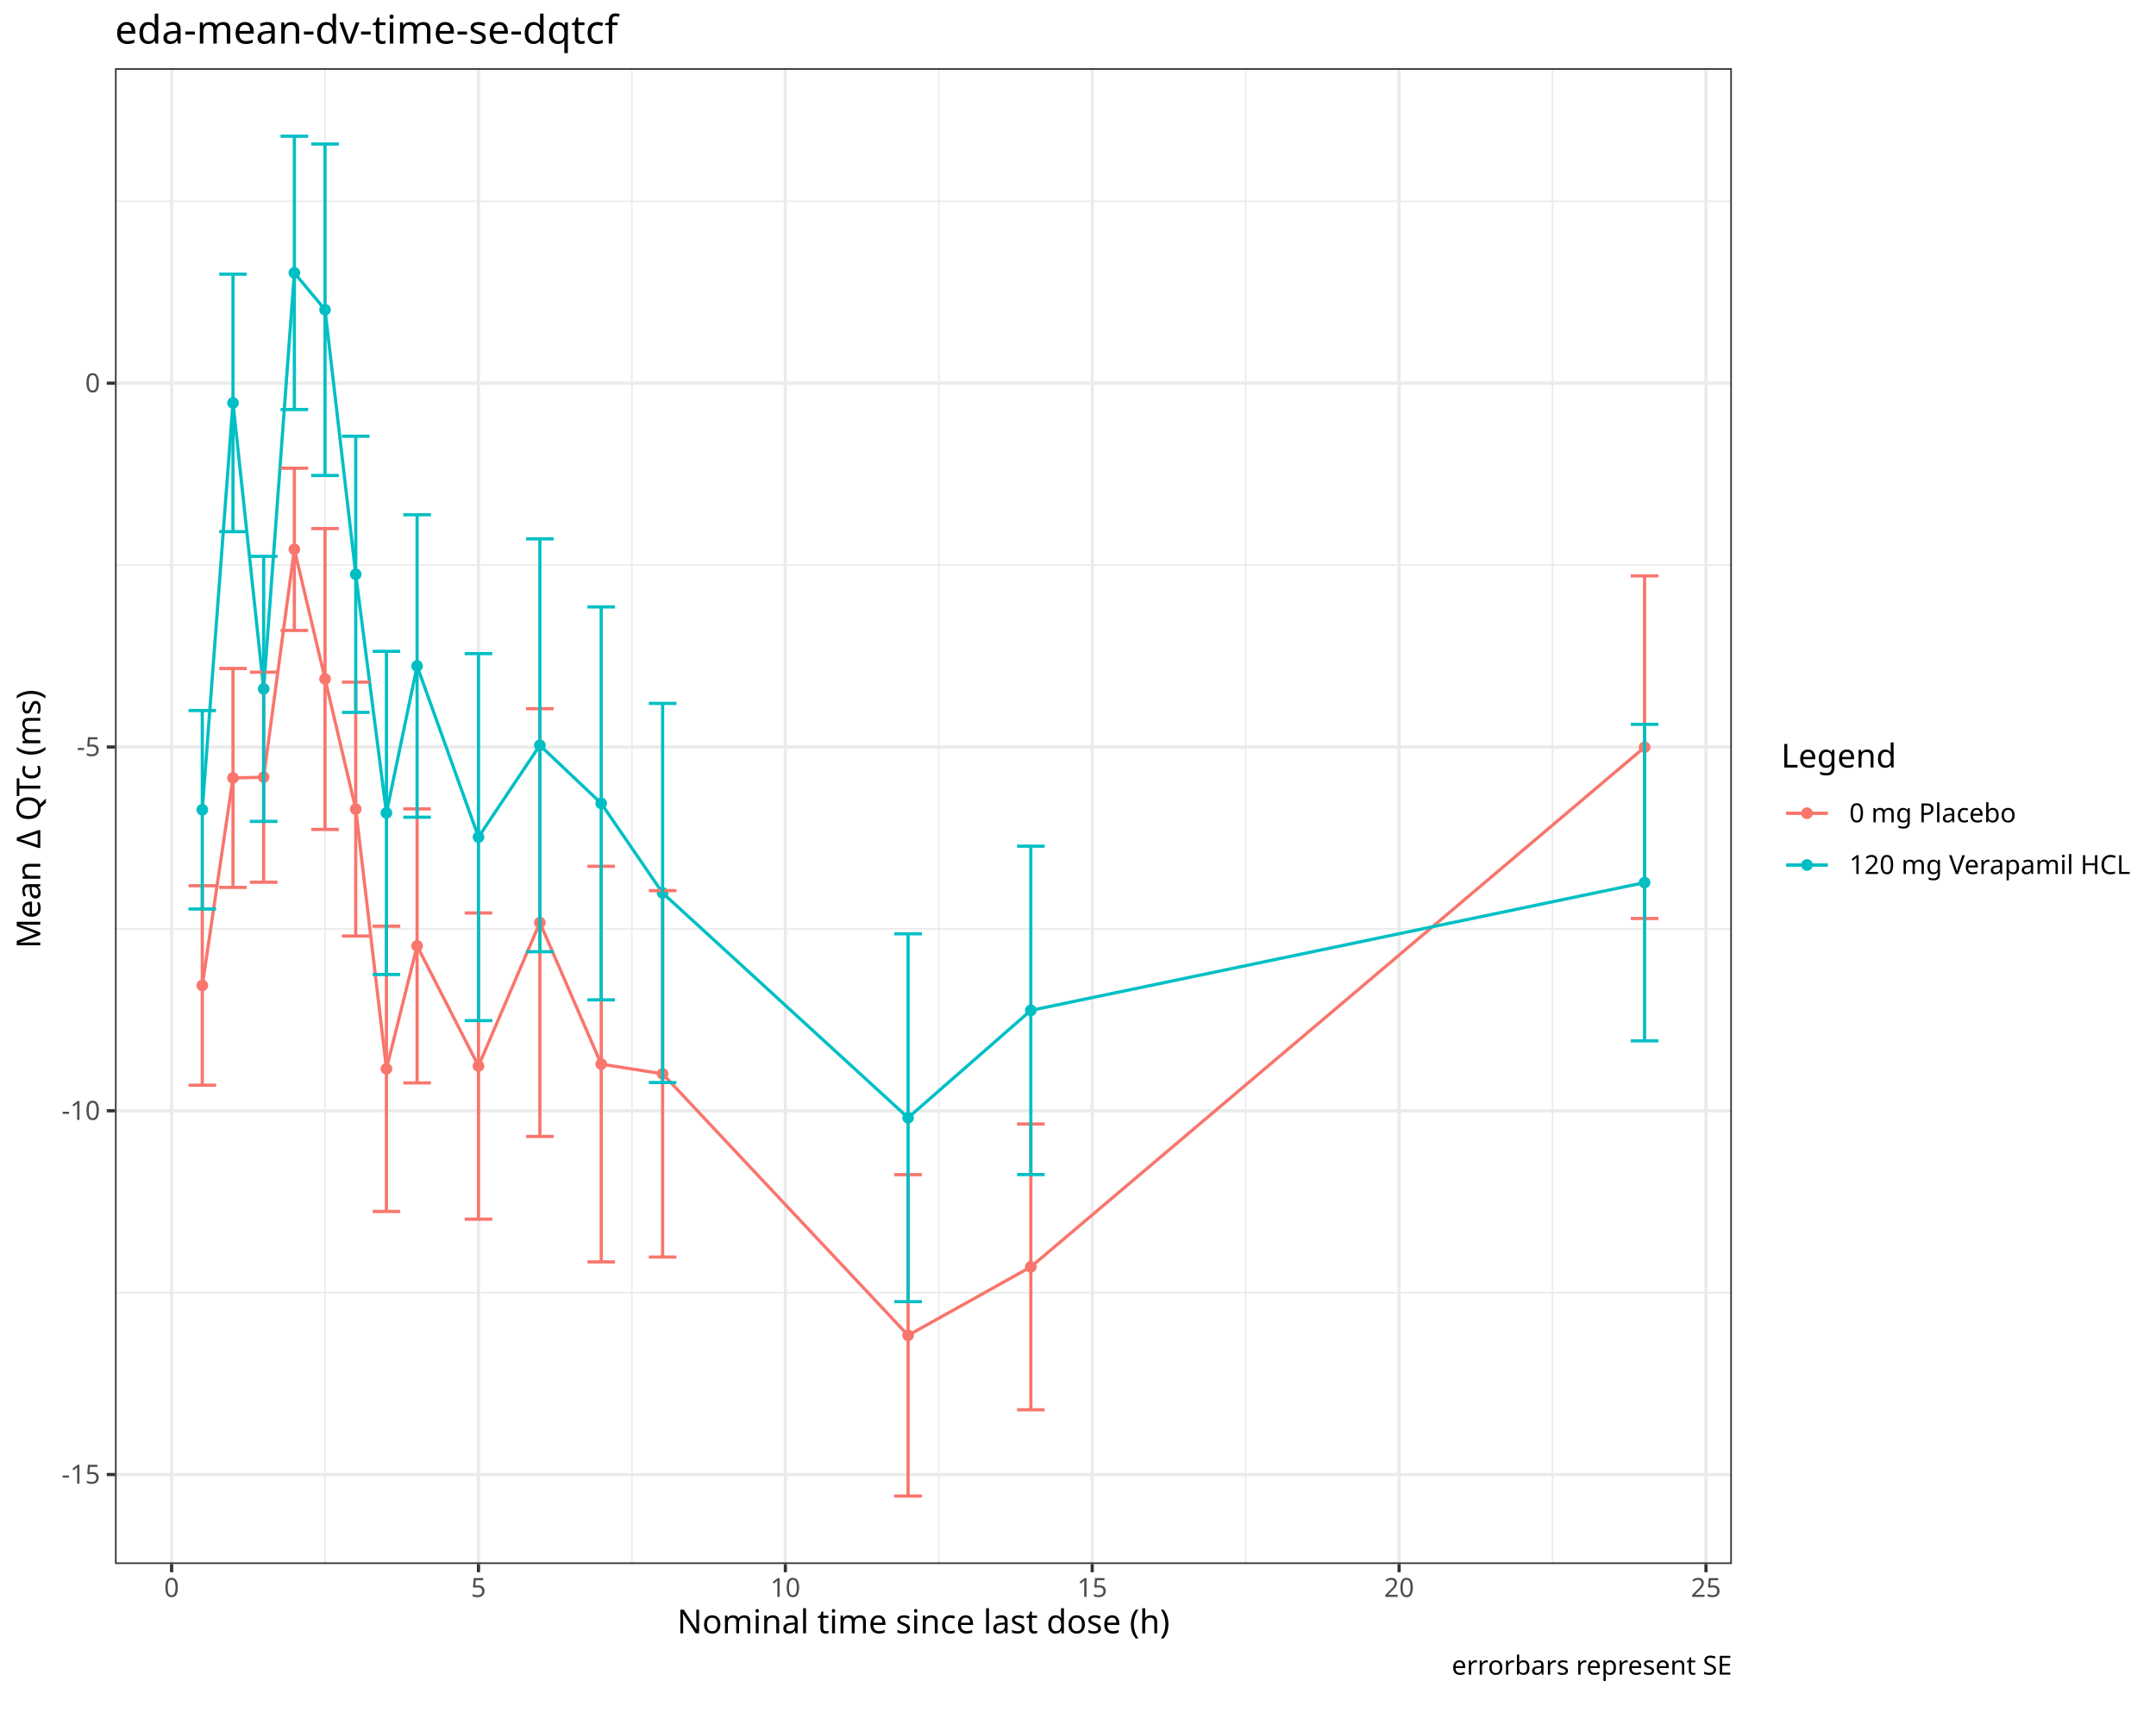
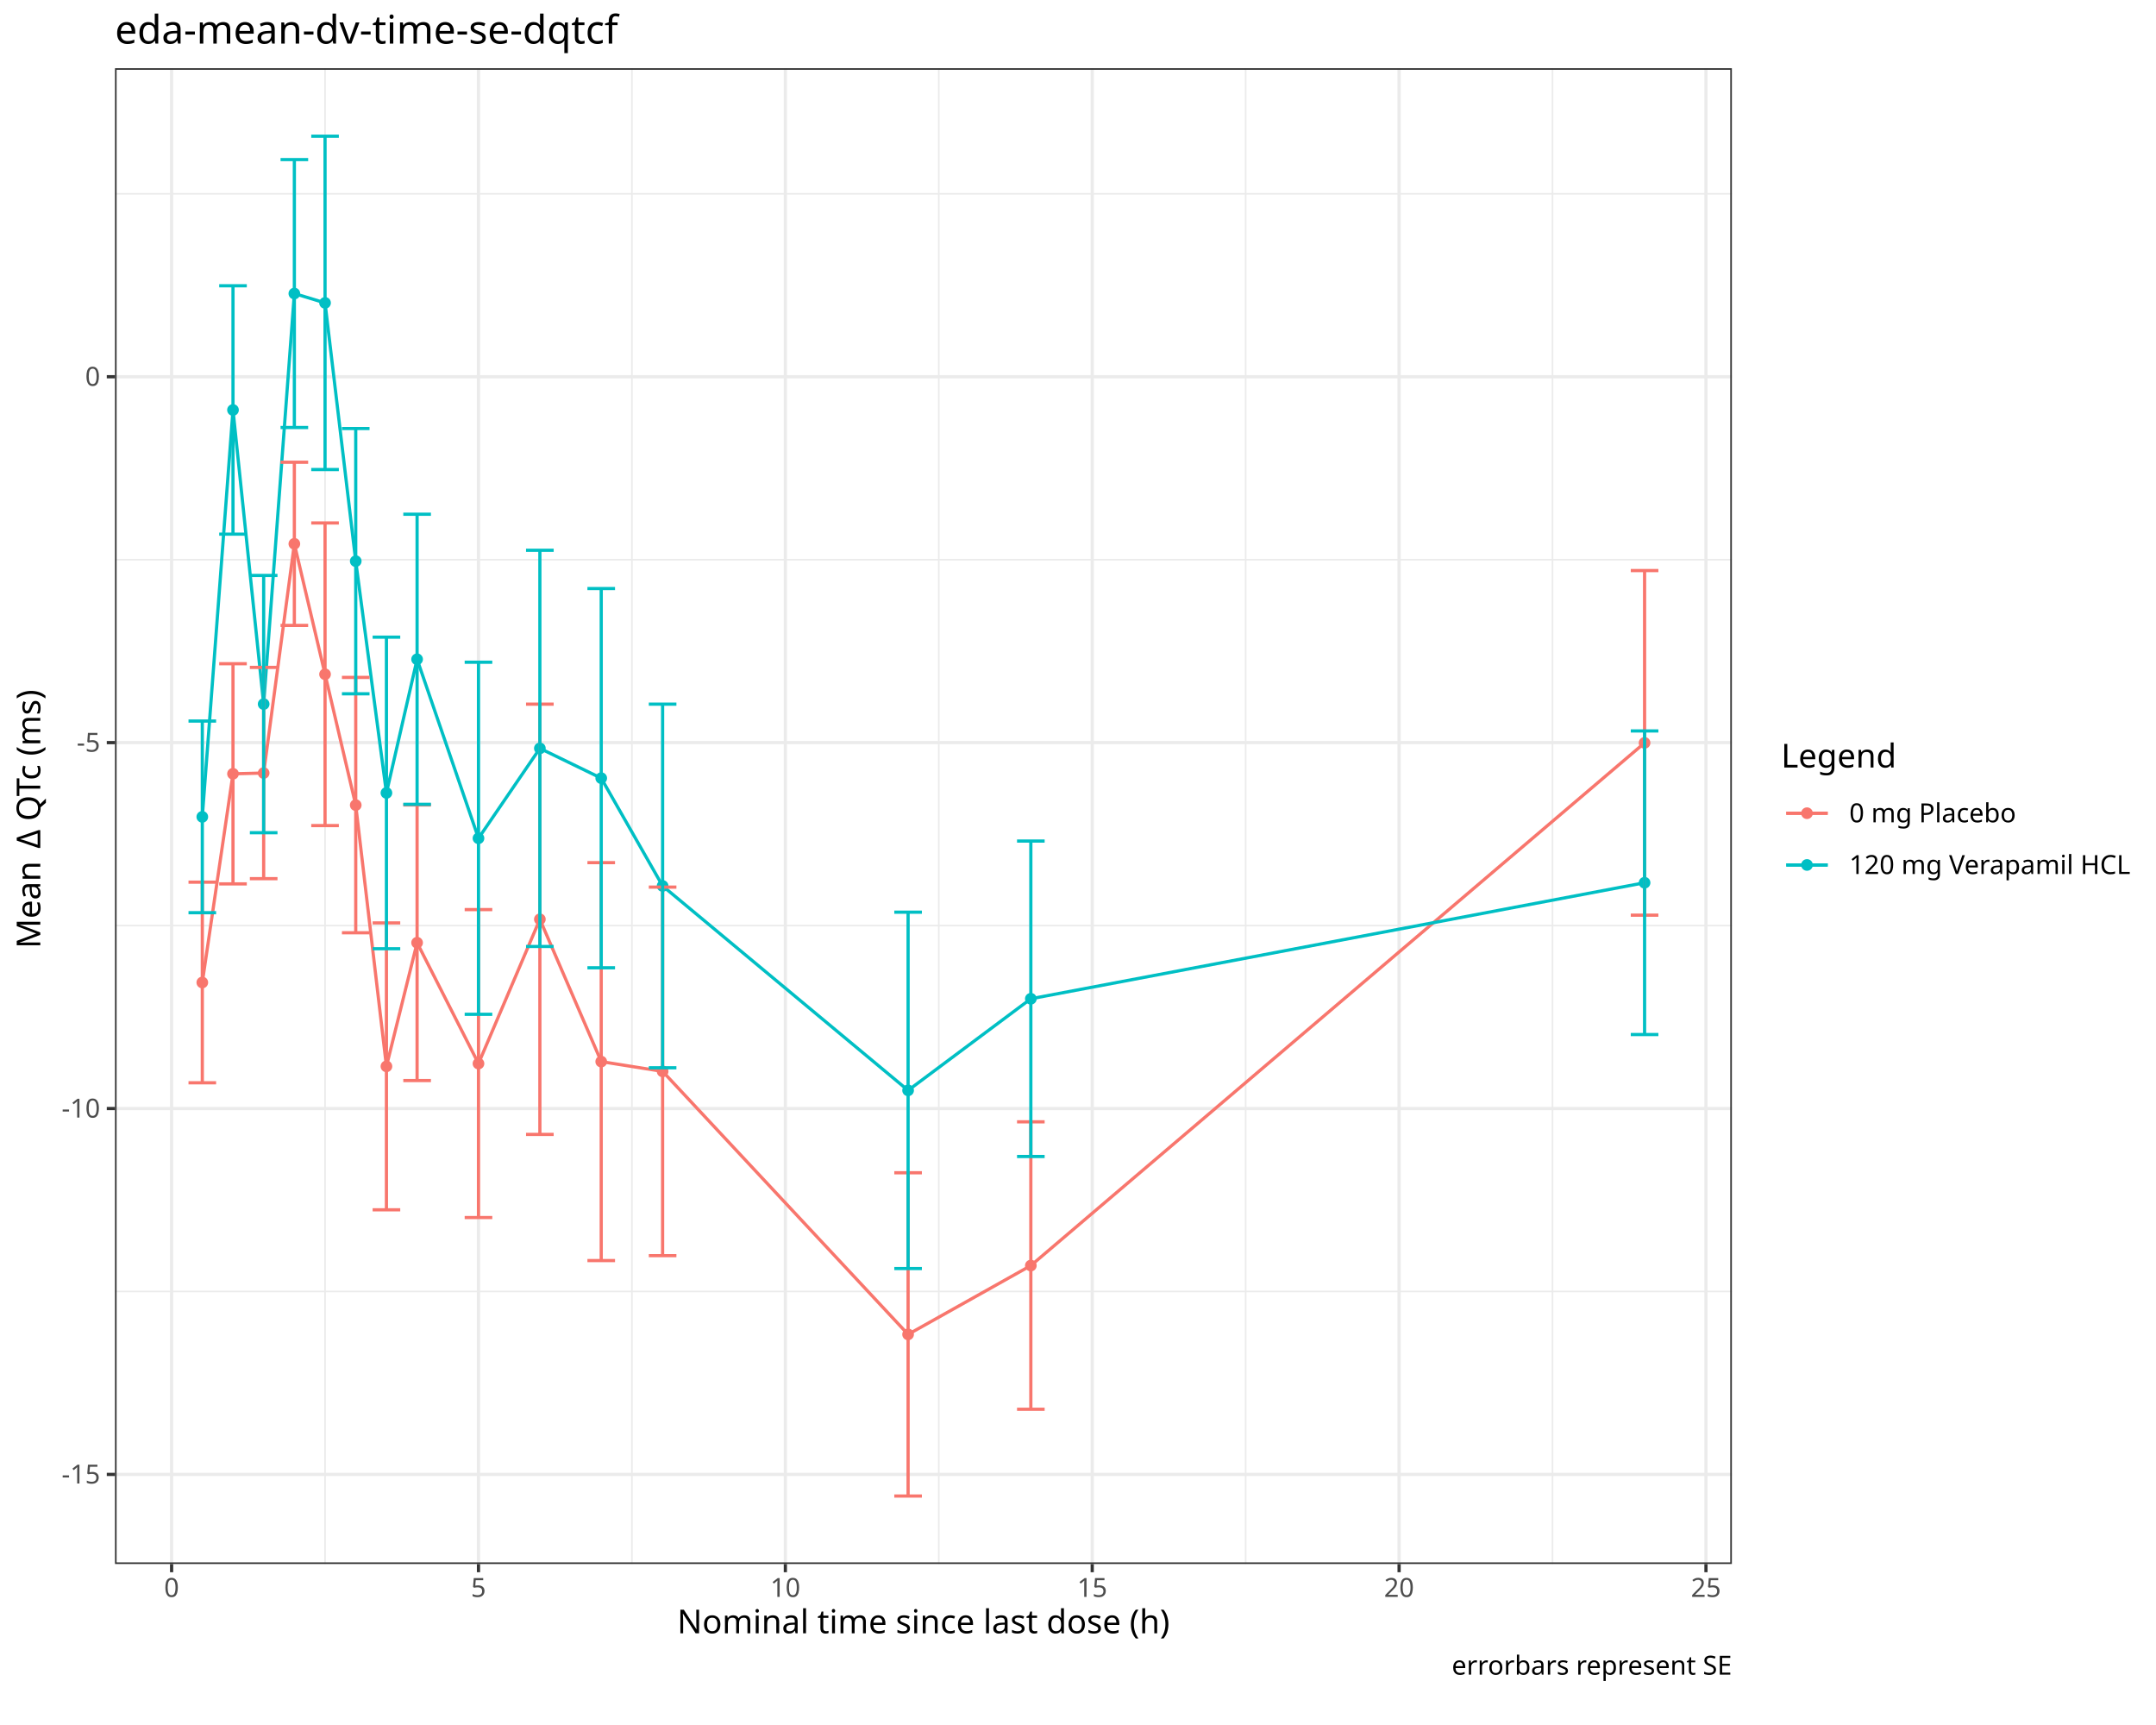
<svg xmlns="http://www.w3.org/2000/svg" class="svglite" data-engine-version="2.0" width="720.00pt" height="576.00pt" viewBox="0 0 720.00 576.00">
  <defs>
    <style type="text/css">
    .svglite line, .svglite polyline, .svglite polygon, .svglite path, .svglite rect, .svglite circle {
      fill: none;
      stroke: #000000;
      stroke-linecap: round;
      stroke-linejoin: round;
      stroke-miterlimit: 10.00;
    }
  </style>
  </defs>
  <rect width="100%" height="100%" style="stroke: none; fill: #FFFFFF;" />
  <defs>
    <clipPath id="cpMC4wMHw3MjAuMDB8MC4wMHw1NzYuMDA=">
      <rect x="0.00" y="0.00" width="720.00" height="576.00" />
    </clipPath>
  </defs>
  <g clip-path="url(#cpMC4wMHw3MjAuMDB8MC4wMHw1NzYuMDA=)">
    <rect x="0.00" y="0.00" width="720.00" height="576.00" style="stroke-width: 1.07; stroke: #FFFFFF; fill: #FFFFFF;" />
  </g>
  <defs>
    <clipPath id="cpMzguNDB8NTc4LjM3fDIyLjc4fDUyMi4yNQ==">
      <rect x="38.40" y="22.78" width="539.96" height="499.46" />
    </clipPath>
  </defs>
  <g clip-path="url(#cpMzguNDB8NTc4LjM3fDIyLjc4fDUyMi4yNQ==)">
    <rect x="38.40" y="22.78" width="539.96" height="499.46" style="stroke-width: 1.07; stroke: none; fill: #FFFFFF;" />
-     <polyline points="38.40,431.64 578.37,431.64 " style="stroke-width: 0.53; stroke: #EBEBEB; stroke-linecap: butt;" />
-     <polyline points="38.40,310.16 578.37,310.16 " style="stroke-width: 0.53; stroke: #EBEBEB; stroke-linecap: butt;" />
-     <polyline points="38.40,188.69 578.37,188.69 " style="stroke-width: 0.53; stroke: #EBEBEB; stroke-linecap: butt;" />
-     <polyline points="38.40,67.21 578.37,67.21 " style="stroke-width: 0.53; stroke: #EBEBEB; stroke-linecap: butt;" />
+     <polyline points="38.40,431.24 578.37,431.24 " style="stroke-width: 0.53; stroke: #EBEBEB; stroke-linecap: butt;" />
+     <polyline points="38.40,309.06 578.37,309.06 " style="stroke-width: 0.53; stroke: #EBEBEB; stroke-linecap: butt;" />
+     <polyline points="38.40,186.89 578.37,186.89 " style="stroke-width: 0.53; stroke: #EBEBEB; stroke-linecap: butt;" />
+     <polyline points="38.40,64.71 578.37,64.71 " style="stroke-width: 0.53; stroke: #EBEBEB; stroke-linecap: butt;" />
    <polyline points="108.55,522.25 108.55,22.78 " style="stroke-width: 0.53; stroke: #EBEBEB; stroke-linecap: butt;" />
    <polyline points="211.03,522.25 211.03,22.78 " style="stroke-width: 0.53; stroke: #EBEBEB; stroke-linecap: butt;" />
    <polyline points="313.51,522.25 313.51,22.78 " style="stroke-width: 0.53; stroke: #EBEBEB; stroke-linecap: butt;" />
    <polyline points="415.99,522.25 415.99,22.78 " style="stroke-width: 0.53; stroke: #EBEBEB; stroke-linecap: butt;" />
    <polyline points="518.47,522.25 518.47,22.78 " style="stroke-width: 0.53; stroke: #EBEBEB; stroke-linecap: butt;" />
-     <polyline points="38.40,492.37 578.37,492.37 " style="stroke-width: 1.07; stroke: #EBEBEB; stroke-linecap: butt;" />
-     <polyline points="38.40,370.90 578.37,370.90 " style="stroke-width: 1.07; stroke: #EBEBEB; stroke-linecap: butt;" />
-     <polyline points="38.40,249.42 578.37,249.42 " style="stroke-width: 1.07; stroke: #EBEBEB; stroke-linecap: butt;" />
-     <polyline points="38.40,127.95 578.37,127.95 " style="stroke-width: 1.07; stroke: #EBEBEB; stroke-linecap: butt;" />
+     <polyline points="38.40,492.33 578.37,492.33 " style="stroke-width: 1.07; stroke: #EBEBEB; stroke-linecap: butt;" />
+     <polyline points="38.40,370.15 578.37,370.15 " style="stroke-width: 1.07; stroke: #EBEBEB; stroke-linecap: butt;" />
+     <polyline points="38.40,247.97 578.37,247.97 " style="stroke-width: 1.07; stroke: #EBEBEB; stroke-linecap: butt;" />
+     <polyline points="38.40,125.80 578.37,125.80 " style="stroke-width: 1.07; stroke: #EBEBEB; stroke-linecap: butt;" />
    <polyline points="57.31,522.25 57.31,22.78 " style="stroke-width: 1.07; stroke: #EBEBEB; stroke-linecap: butt;" />
    <polyline points="159.79,522.25 159.79,22.78 " style="stroke-width: 1.07; stroke: #EBEBEB; stroke-linecap: butt;" />
    <polyline points="262.27,522.25 262.27,22.78 " style="stroke-width: 1.07; stroke: #EBEBEB; stroke-linecap: butt;" />
    <polyline points="364.75,522.25 364.75,22.78 " style="stroke-width: 1.07; stroke: #EBEBEB; stroke-linecap: butt;" />
    <polyline points="467.23,522.25 467.23,22.78 " style="stroke-width: 1.07; stroke: #EBEBEB; stroke-linecap: butt;" />
    <polyline points="569.71,522.25 569.71,22.78 " style="stroke-width: 1.07; stroke: #EBEBEB; stroke-linecap: butt;" />
-     <circle cx="67.56" cy="329.06" r="1.95" style="stroke-width: 0.71; stroke: none; fill: #F8766D;" />
-     <circle cx="67.56" cy="270.39" r="1.95" style="stroke-width: 0.71; stroke: none; fill: #00BFC4;" />
-     <circle cx="77.81" cy="259.77" r="1.95" style="stroke-width: 0.71; stroke: none; fill: #F8766D;" />
-     <circle cx="77.81" cy="134.54" r="1.95" style="stroke-width: 0.71; stroke: none; fill: #00BFC4;" />
-     <circle cx="88.05" cy="259.52" r="1.95" style="stroke-width: 0.71; stroke: none; fill: #F8766D;" />
-     <circle cx="88.05" cy="230.02" r="1.95" style="stroke-width: 0.71; stroke: none; fill: #00BFC4;" />
-     <circle cx="98.30" cy="183.43" r="1.95" style="stroke-width: 0.71; stroke: none; fill: #F8766D;" />
-     <circle cx="98.30" cy="91.11" r="1.95" style="stroke-width: 0.71; stroke: none; fill: #00BFC4;" />
-     <circle cx="108.55" cy="226.73" r="1.95" style="stroke-width: 0.71; stroke: none; fill: #F8766D;" />
-     <circle cx="108.55" cy="103.43" r="1.95" style="stroke-width: 0.71; stroke: none; fill: #00BFC4;" />
-     <circle cx="118.80" cy="270.17" r="1.95" style="stroke-width: 0.71; stroke: none; fill: #F8766D;" />
-     <circle cx="118.80" cy="191.77" r="1.95" style="stroke-width: 0.71; stroke: none; fill: #00BFC4;" />
-     <circle cx="129.05" cy="356.89" r="1.95" style="stroke-width: 0.71; stroke: none; fill: #F8766D;" />
-     <circle cx="129.05" cy="271.44" r="1.95" style="stroke-width: 0.71; stroke: none; fill: #00BFC4;" />
-     <circle cx="139.29" cy="315.86" r="1.95" style="stroke-width: 0.71; stroke: none; fill: #F8766D;" />
-     <circle cx="139.29" cy="222.39" r="1.95" style="stroke-width: 0.71; stroke: none; fill: #00BFC4;" />
-     <circle cx="159.79" cy="355.97" r="1.95" style="stroke-width: 0.71; stroke: none; fill: #F8766D;" />
-     <circle cx="159.79" cy="279.51" r="1.95" style="stroke-width: 0.71; stroke: none; fill: #00BFC4;" />
-     <circle cx="180.29" cy="308.07" r="1.95" style="stroke-width: 0.71; stroke: none; fill: #F8766D;" />
-     <circle cx="180.29" cy="248.86" r="1.95" style="stroke-width: 0.71; stroke: none; fill: #00BFC4;" />
-     <circle cx="200.78" cy="355.32" r="1.95" style="stroke-width: 0.71; stroke: none; fill: #F8766D;" />
-     <circle cx="200.78" cy="268.26" r="1.95" style="stroke-width: 0.71; stroke: none; fill: #00BFC4;" />
-     <circle cx="221.28" cy="358.56" r="1.95" style="stroke-width: 0.71; stroke: none; fill: #F8766D;" />
-     <circle cx="221.28" cy="298.17" r="1.95" style="stroke-width: 0.71; stroke: none; fill: #00BFC4;" />
-     <circle cx="303.26" cy="445.89" r="1.95" style="stroke-width: 0.71; stroke: none; fill: #F8766D;" />
-     <circle cx="303.26" cy="373.23" r="1.95" style="stroke-width: 0.71; stroke: none; fill: #00BFC4;" />
-     <circle cx="344.25" cy="423.03" r="1.95" style="stroke-width: 0.71; stroke: none; fill: #F8766D;" />
-     <circle cx="344.25" cy="337.38" r="1.95" style="stroke-width: 0.71; stroke: none; fill: #00BFC4;" />
-     <circle cx="549.21" cy="249.50" r="1.95" style="stroke-width: 0.71; stroke: none; fill: #F8766D;" />
-     <circle cx="549.21" cy="294.71" r="1.95" style="stroke-width: 0.71; stroke: none; fill: #00BFC4;" />
-     <polyline points="67.56,329.06 77.81,259.77 88.05,259.52 98.30,183.43 108.55,226.73 118.80,270.17 129.05,356.89 139.29,315.86 159.79,355.97 180.29,308.07 200.78,355.32 221.28,358.56 303.26,445.89 344.25,423.03 549.21,249.50 " style="stroke-width: 1.07; stroke: #F8766D; stroke-linecap: butt;" />
-     <polyline points="67.56,270.39 77.81,134.54 88.05,230.02 98.30,91.11 108.55,103.43 118.80,191.77 129.05,271.44 139.29,222.39 159.79,279.51 180.29,248.86 200.78,268.26 221.28,298.17 303.26,373.23 344.25,337.38 549.21,294.71 " style="stroke-width: 1.07; stroke: #00BFC4; stroke-linecap: butt;" />
-     <polyline points="62.95,295.76 72.17,295.76 " style="stroke-width: 1.07; stroke: #F8766D; stroke-linecap: butt;" />
-     <polyline points="67.56,295.76 67.56,362.36 " style="stroke-width: 1.07; stroke: #F8766D; stroke-linecap: butt;" />
-     <polyline points="62.95,362.36 72.17,362.36 " style="stroke-width: 1.07; stroke: #F8766D; stroke-linecap: butt;" />
-     <polyline points="62.95,237.25 72.17,237.25 " style="stroke-width: 1.07; stroke: #00BFC4; stroke-linecap: butt;" />
-     <polyline points="67.56,237.25 67.56,303.54 " style="stroke-width: 1.07; stroke: #00BFC4; stroke-linecap: butt;" />
-     <polyline points="62.95,303.54 72.17,303.54 " style="stroke-width: 1.07; stroke: #00BFC4; stroke-linecap: butt;" />
-     <polyline points="73.20,223.22 82.42,223.22 " style="stroke-width: 1.07; stroke: #F8766D; stroke-linecap: butt;" />
-     <polyline points="77.81,223.22 77.81,296.32 " style="stroke-width: 1.07; stroke: #F8766D; stroke-linecap: butt;" />
-     <polyline points="73.20,296.32 82.42,296.32 " style="stroke-width: 1.07; stroke: #F8766D; stroke-linecap: butt;" />
-     <polyline points="73.20,91.55 82.42,91.55 " style="stroke-width: 1.07; stroke: #00BFC4; stroke-linecap: butt;" />
-     <polyline points="77.81,91.55 77.81,177.52 " style="stroke-width: 1.07; stroke: #00BFC4; stroke-linecap: butt;" />
-     <polyline points="73.20,177.52 82.42,177.52 " style="stroke-width: 1.07; stroke: #00BFC4; stroke-linecap: butt;" />
-     <polyline points="83.44,224.45 92.67,224.45 " style="stroke-width: 1.07; stroke: #F8766D; stroke-linecap: butt;" />
-     <polyline points="88.05,224.45 88.05,294.59 " style="stroke-width: 1.07; stroke: #F8766D; stroke-linecap: butt;" />
-     <polyline points="83.44,294.59 92.67,294.59 " style="stroke-width: 1.07; stroke: #F8766D; stroke-linecap: butt;" />
-     <polyline points="83.44,185.77 92.67,185.77 " style="stroke-width: 1.07; stroke: #00BFC4; stroke-linecap: butt;" />
-     <polyline points="88.05,185.77 88.05,274.27 " style="stroke-width: 1.07; stroke: #00BFC4; stroke-linecap: butt;" />
-     <polyline points="83.44,274.27 92.67,274.27 " style="stroke-width: 1.07; stroke: #00BFC4; stroke-linecap: butt;" />
-     <polyline points="93.69,156.34 102.91,156.34 " style="stroke-width: 1.07; stroke: #F8766D; stroke-linecap: butt;" />
-     <polyline points="98.30,156.34 98.30,210.51 " style="stroke-width: 1.07; stroke: #F8766D; stroke-linecap: butt;" />
-     <polyline points="93.69,210.51 102.91,210.51 " style="stroke-width: 1.07; stroke: #F8766D; stroke-linecap: butt;" />
-     <polyline points="93.69,45.49 102.91,45.49 " style="stroke-width: 1.07; stroke: #00BFC4; stroke-linecap: butt;" />
-     <polyline points="98.30,45.49 98.30,136.74 " style="stroke-width: 1.07; stroke: #00BFC4; stroke-linecap: butt;" />
-     <polyline points="93.69,136.74 102.91,136.74 " style="stroke-width: 1.07; stroke: #00BFC4; stroke-linecap: butt;" />
-     <polyline points="103.94,176.50 113.16,176.50 " style="stroke-width: 1.07; stroke: #F8766D; stroke-linecap: butt;" />
-     <polyline points="108.55,176.50 108.55,276.96 " style="stroke-width: 1.07; stroke: #F8766D; stroke-linecap: butt;" />
-     <polyline points="103.94,276.96 113.16,276.96 " style="stroke-width: 1.07; stroke: #F8766D; stroke-linecap: butt;" />
-     <polyline points="103.94,48.10 113.16,48.10 " style="stroke-width: 1.07; stroke: #00BFC4; stroke-linecap: butt;" />
-     <polyline points="108.55,48.10 108.55,158.77 " style="stroke-width: 1.07; stroke: #00BFC4; stroke-linecap: butt;" />
-     <polyline points="103.94,158.77 113.16,158.77 " style="stroke-width: 1.07; stroke: #00BFC4; stroke-linecap: butt;" />
-     <polyline points="114.19,227.78 123.41,227.78 " style="stroke-width: 1.07; stroke: #F8766D; stroke-linecap: butt;" />
-     <polyline points="118.80,227.78 118.80,312.56 " style="stroke-width: 1.07; stroke: #F8766D; stroke-linecap: butt;" />
-     <polyline points="114.19,312.56 123.41,312.56 " style="stroke-width: 1.07; stroke: #F8766D; stroke-linecap: butt;" />
-     <polyline points="114.19,145.67 123.41,145.67 " style="stroke-width: 1.07; stroke: #00BFC4; stroke-linecap: butt;" />
-     <polyline points="118.80,145.67 118.80,237.88 " style="stroke-width: 1.07; stroke: #00BFC4; stroke-linecap: butt;" />
-     <polyline points="114.19,237.88 123.41,237.88 " style="stroke-width: 1.07; stroke: #00BFC4; stroke-linecap: butt;" />
-     <polyline points="124.44,309.27 133.66,309.27 " style="stroke-width: 1.07; stroke: #F8766D; stroke-linecap: butt;" />
-     <polyline points="129.05,309.27 129.05,404.52 " style="stroke-width: 1.07; stroke: #F8766D; stroke-linecap: butt;" />
-     <polyline points="124.44,404.52 133.66,404.52 " style="stroke-width: 1.07; stroke: #F8766D; stroke-linecap: butt;" />
-     <polyline points="124.44,217.49 133.66,217.49 " style="stroke-width: 1.07; stroke: #00BFC4; stroke-linecap: butt;" />
-     <polyline points="129.05,217.49 129.05,325.40 " style="stroke-width: 1.07; stroke: #00BFC4; stroke-linecap: butt;" />
-     <polyline points="124.44,325.40 133.66,325.40 " style="stroke-width: 1.07; stroke: #00BFC4; stroke-linecap: butt;" />
-     <polyline points="134.68,270.11 143.91,270.11 " style="stroke-width: 1.07; stroke: #F8766D; stroke-linecap: butt;" />
-     <polyline points="139.29,270.11 139.29,361.60 " style="stroke-width: 1.07; stroke: #F8766D; stroke-linecap: butt;" />
-     <polyline points="134.68,361.60 143.91,361.60 " style="stroke-width: 1.07; stroke: #F8766D; stroke-linecap: butt;" />
-     <polyline points="134.68,171.89 143.91,171.89 " style="stroke-width: 1.07; stroke: #00BFC4; stroke-linecap: butt;" />
-     <polyline points="139.29,171.89 139.29,272.88 " style="stroke-width: 1.07; stroke: #00BFC4; stroke-linecap: butt;" />
-     <polyline points="134.68,272.88 143.91,272.88 " style="stroke-width: 1.07; stroke: #00BFC4; stroke-linecap: butt;" />
-     <polyline points="155.18,304.85 164.40,304.85 " style="stroke-width: 1.07; stroke: #F8766D; stroke-linecap: butt;" />
-     <polyline points="159.79,304.85 159.79,407.09 " style="stroke-width: 1.07; stroke: #F8766D; stroke-linecap: butt;" />
-     <polyline points="155.18,407.09 164.40,407.09 " style="stroke-width: 1.07; stroke: #F8766D; stroke-linecap: butt;" />
-     <polyline points="155.18,218.24 164.40,218.24 " style="stroke-width: 1.07; stroke: #00BFC4; stroke-linecap: butt;" />
-     <polyline points="159.79,218.24 159.79,340.79 " style="stroke-width: 1.07; stroke: #00BFC4; stroke-linecap: butt;" />
-     <polyline points="155.18,340.79 164.40,340.79 " style="stroke-width: 1.07; stroke: #00BFC4; stroke-linecap: butt;" />
-     <polyline points="175.67,236.64 184.90,236.64 " style="stroke-width: 1.07; stroke: #F8766D; stroke-linecap: butt;" />
-     <polyline points="180.29,236.64 180.29,379.49 " style="stroke-width: 1.07; stroke: #F8766D; stroke-linecap: butt;" />
-     <polyline points="175.67,379.49 184.90,379.49 " style="stroke-width: 1.07; stroke: #F8766D; stroke-linecap: butt;" />
-     <polyline points="175.67,179.93 184.90,179.93 " style="stroke-width: 1.07; stroke: #00BFC4; stroke-linecap: butt;" />
-     <polyline points="180.29,179.93 180.29,317.79 " style="stroke-width: 1.07; stroke: #00BFC4; stroke-linecap: butt;" />
-     <polyline points="175.67,317.79 184.90,317.79 " style="stroke-width: 1.07; stroke: #00BFC4; stroke-linecap: butt;" />
-     <polyline points="196.17,289.26 205.39,289.26 " style="stroke-width: 1.07; stroke: #F8766D; stroke-linecap: butt;" />
-     <polyline points="200.78,289.26 200.78,421.37 " style="stroke-width: 1.07; stroke: #F8766D; stroke-linecap: butt;" />
-     <polyline points="196.17,421.37 205.39,421.37 " style="stroke-width: 1.07; stroke: #F8766D; stroke-linecap: butt;" />
-     <polyline points="196.17,202.65 205.39,202.65 " style="stroke-width: 1.07; stroke: #00BFC4; stroke-linecap: butt;" />
-     <polyline points="200.78,202.65 200.78,333.87 " style="stroke-width: 1.07; stroke: #00BFC4; stroke-linecap: butt;" />
-     <polyline points="196.17,333.87 205.39,333.87 " style="stroke-width: 1.07; stroke: #00BFC4; stroke-linecap: butt;" />
-     <polyline points="216.67,297.39 225.89,297.39 " style="stroke-width: 1.07; stroke: #F8766D; stroke-linecap: butt;" />
-     <polyline points="221.28,297.39 221.28,419.74 " style="stroke-width: 1.07; stroke: #F8766D; stroke-linecap: butt;" />
-     <polyline points="216.67,419.74 225.89,419.74 " style="stroke-width: 1.07; stroke: #F8766D; stroke-linecap: butt;" />
-     <polyline points="216.67,234.87 225.89,234.87 " style="stroke-width: 1.07; stroke: #00BFC4; stroke-linecap: butt;" />
-     <polyline points="221.28,234.87 221.28,361.47 " style="stroke-width: 1.07; stroke: #00BFC4; stroke-linecap: butt;" />
-     <polyline points="216.67,361.47 225.89,361.47 " style="stroke-width: 1.07; stroke: #00BFC4; stroke-linecap: butt;" />
-     <polyline points="298.65,392.23 307.87,392.23 " style="stroke-width: 1.07; stroke: #F8766D; stroke-linecap: butt;" />
-     <polyline points="303.26,392.23 303.26,499.54 " style="stroke-width: 1.07; stroke: #F8766D; stroke-linecap: butt;" />
+     <circle cx="67.56" cy="328.07" r="1.95" style="stroke-width: 0.71; stroke: none; fill: #F8766D;" />
+     <circle cx="67.56" cy="272.76" r="1.95" style="stroke-width: 0.71; stroke: none; fill: #00BFC4;" />
+     <circle cx="77.81" cy="258.38" r="1.95" style="stroke-width: 0.71; stroke: none; fill: #F8766D;" />
+     <circle cx="77.81" cy="136.90" r="1.95" style="stroke-width: 0.71; stroke: none; fill: #00BFC4;" />
+     <circle cx="88.05" cy="258.13" r="1.95" style="stroke-width: 0.71; stroke: none; fill: #F8766D;" />
+     <circle cx="88.05" cy="235.10" r="1.95" style="stroke-width: 0.71; stroke: none; fill: #00BFC4;" />
+     <circle cx="98.30" cy="181.59" r="1.95" style="stroke-width: 0.71; stroke: none; fill: #F8766D;" />
+     <circle cx="98.30" cy="98.02" r="1.95" style="stroke-width: 0.71; stroke: none; fill: #00BFC4;" />
+     <circle cx="108.55" cy="225.15" r="1.95" style="stroke-width: 0.71; stroke: none; fill: #F8766D;" />
+     <circle cx="108.55" cy="101.14" r="1.95" style="stroke-width: 0.71; stroke: none; fill: #00BFC4;" />
+     <circle cx="118.80" cy="268.84" r="1.95" style="stroke-width: 0.71; stroke: none; fill: #F8766D;" />
+     <circle cx="118.80" cy="187.38" r="1.95" style="stroke-width: 0.71; stroke: none; fill: #00BFC4;" />
+     <circle cx="129.05" cy="356.07" r="1.95" style="stroke-width: 0.71; stroke: none; fill: #F8766D;" />
+     <circle cx="129.05" cy="264.77" r="1.95" style="stroke-width: 0.71; stroke: none; fill: #00BFC4;" />
+     <circle cx="139.29" cy="314.79" r="1.95" style="stroke-width: 0.71; stroke: none; fill: #F8766D;" />
+     <circle cx="139.29" cy="220.14" r="1.95" style="stroke-width: 0.71; stroke: none; fill: #00BFC4;" />
+     <circle cx="159.79" cy="355.14" r="1.95" style="stroke-width: 0.71; stroke: none; fill: #F8766D;" />
+     <circle cx="159.79" cy="279.91" r="1.95" style="stroke-width: 0.71; stroke: none; fill: #00BFC4;" />
+     <circle cx="180.29" cy="306.96" r="1.95" style="stroke-width: 0.71; stroke: none; fill: #F8766D;" />
+     <circle cx="180.29" cy="249.89" r="1.95" style="stroke-width: 0.71; stroke: none; fill: #00BFC4;" />
+     <circle cx="200.78" cy="354.48" r="1.95" style="stroke-width: 0.71; stroke: none; fill: #F8766D;" />
+     <circle cx="200.78" cy="259.84" r="1.95" style="stroke-width: 0.71; stroke: none; fill: #00BFC4;" />
+     <circle cx="221.28" cy="357.75" r="1.95" style="stroke-width: 0.71; stroke: none; fill: #F8766D;" />
+     <circle cx="221.28" cy="295.83" r="1.95" style="stroke-width: 0.71; stroke: none; fill: #00BFC4;" />
+     <circle cx="303.26" cy="445.57" r="1.95" style="stroke-width: 0.71; stroke: none; fill: #F8766D;" />
+     <circle cx="303.26" cy="364.09" r="1.95" style="stroke-width: 0.71; stroke: none; fill: #00BFC4;" />
+     <circle cx="344.25" cy="422.59" r="1.95" style="stroke-width: 0.71; stroke: none; fill: #F8766D;" />
+     <circle cx="344.25" cy="333.50" r="1.95" style="stroke-width: 0.71; stroke: none; fill: #00BFC4;" />
+     <circle cx="549.21" cy="248.06" r="1.95" style="stroke-width: 0.71; stroke: none; fill: #F8766D;" />
+     <circle cx="549.21" cy="294.76" r="1.95" style="stroke-width: 0.71; stroke: none; fill: #00BFC4;" />
+     <polyline points="67.56,328.07 77.81,258.38 88.05,258.13 98.30,181.59 108.55,225.15 118.80,268.84 129.05,356.07 139.29,314.79 159.79,355.14 180.29,306.96 200.78,354.48 221.28,357.75 303.26,445.57 344.25,422.59 549.21,248.06 " style="stroke-width: 1.07; stroke: #F8766D; stroke-linecap: butt;" />
+     <polyline points="67.56,272.76 77.81,136.90 88.05,235.10 98.30,98.02 108.55,101.14 118.80,187.38 129.05,264.77 139.29,220.14 159.79,279.91 180.29,249.89 200.78,259.84 221.28,295.83 303.26,364.09 344.25,333.50 549.21,294.76 " style="stroke-width: 1.07; stroke: #00BFC4; stroke-linecap: butt;" />
+     <polyline points="62.95,294.57 72.17,294.57 " style="stroke-width: 1.07; stroke: #F8766D; stroke-linecap: butt;" />
+     <polyline points="67.56,294.57 67.56,361.56 " style="stroke-width: 1.07; stroke: #F8766D; stroke-linecap: butt;" />
+     <polyline points="62.95,361.56 72.17,361.56 " style="stroke-width: 1.07; stroke: #F8766D; stroke-linecap: butt;" />
+     <polyline points="62.95,240.77 72.17,240.77 " style="stroke-width: 1.07; stroke: #00BFC4; stroke-linecap: butt;" />
+     <polyline points="67.56,240.77 67.56,304.76 " style="stroke-width: 1.07; stroke: #00BFC4; stroke-linecap: butt;" />
+     <polyline points="62.95,304.76 72.17,304.76 " style="stroke-width: 1.07; stroke: #00BFC4; stroke-linecap: butt;" />
+     <polyline points="73.20,221.62 82.42,221.62 " style="stroke-width: 1.07; stroke: #F8766D; stroke-linecap: butt;" />
+     <polyline points="77.81,221.62 77.81,295.14 " style="stroke-width: 1.07; stroke: #F8766D; stroke-linecap: butt;" />
+     <polyline points="73.20,295.14 82.42,295.14 " style="stroke-width: 1.07; stroke: #F8766D; stroke-linecap: butt;" />
+     <polyline points="73.20,95.43 82.42,95.43 " style="stroke-width: 1.07; stroke: #00BFC4; stroke-linecap: butt;" />
+     <polyline points="77.81,95.43 77.81,178.36 " style="stroke-width: 1.07; stroke: #00BFC4; stroke-linecap: butt;" />
+     <polyline points="73.20,178.36 82.42,178.36 " style="stroke-width: 1.07; stroke: #00BFC4; stroke-linecap: butt;" />
+     <polyline points="83.44,222.85 92.67,222.85 " style="stroke-width: 1.07; stroke: #F8766D; stroke-linecap: butt;" />
+     <polyline points="88.05,222.85 88.05,293.40 " style="stroke-width: 1.07; stroke: #F8766D; stroke-linecap: butt;" />
+     <polyline points="83.44,293.40 92.67,293.40 " style="stroke-width: 1.07; stroke: #F8766D; stroke-linecap: butt;" />
+     <polyline points="83.44,192.15 92.67,192.15 " style="stroke-width: 1.07; stroke: #00BFC4; stroke-linecap: butt;" />
+     <polyline points="88.05,192.15 88.05,278.05 " style="stroke-width: 1.07; stroke: #00BFC4; stroke-linecap: butt;" />
+     <polyline points="83.44,278.05 92.67,278.05 " style="stroke-width: 1.07; stroke: #00BFC4; stroke-linecap: butt;" />
+     <polyline points="93.69,154.35 102.91,154.35 " style="stroke-width: 1.07; stroke: #F8766D; stroke-linecap: butt;" />
+     <polyline points="98.30,154.35 98.30,208.84 " style="stroke-width: 1.07; stroke: #F8766D; stroke-linecap: butt;" />
+     <polyline points="93.69,208.84 102.91,208.84 " style="stroke-width: 1.07; stroke: #F8766D; stroke-linecap: butt;" />
+     <polyline points="93.69,53.29 102.91,53.29 " style="stroke-width: 1.07; stroke: #00BFC4; stroke-linecap: butt;" />
+     <polyline points="98.30,53.29 98.30,142.75 " style="stroke-width: 1.07; stroke: #00BFC4; stroke-linecap: butt;" />
+     <polyline points="93.69,142.75 102.91,142.75 " style="stroke-width: 1.07; stroke: #00BFC4; stroke-linecap: butt;" />
+     <polyline points="103.94,174.63 113.16,174.63 " style="stroke-width: 1.07; stroke: #F8766D; stroke-linecap: butt;" />
+     <polyline points="108.55,174.63 108.55,275.67 " style="stroke-width: 1.07; stroke: #F8766D; stroke-linecap: butt;" />
+     <polyline points="103.94,275.67 113.16,275.67 " style="stroke-width: 1.07; stroke: #F8766D; stroke-linecap: butt;" />
+     <polyline points="103.94,45.49 113.16,45.49 " style="stroke-width: 1.07; stroke: #00BFC4; stroke-linecap: butt;" />
+     <polyline points="108.55,45.49 108.55,156.79 " style="stroke-width: 1.07; stroke: #00BFC4; stroke-linecap: butt;" />
+     <polyline points="103.94,156.79 113.16,156.79 " style="stroke-width: 1.07; stroke: #00BFC4; stroke-linecap: butt;" />
+     <polyline points="114.19,226.20 123.41,226.20 " style="stroke-width: 1.07; stroke: #F8766D; stroke-linecap: butt;" />
+     <polyline points="118.80,226.20 118.80,311.47 " style="stroke-width: 1.07; stroke: #F8766D; stroke-linecap: butt;" />
+     <polyline points="114.19,311.47 123.41,311.47 " style="stroke-width: 1.07; stroke: #F8766D; stroke-linecap: butt;" />
+     <polyline points="114.19,143.09 123.41,143.09 " style="stroke-width: 1.07; stroke: #00BFC4; stroke-linecap: butt;" />
+     <polyline points="118.80,143.09 118.80,231.67 " style="stroke-width: 1.07; stroke: #00BFC4; stroke-linecap: butt;" />
+     <polyline points="114.19,231.67 123.41,231.67 " style="stroke-width: 1.07; stroke: #00BFC4; stroke-linecap: butt;" />
+     <polyline points="124.44,308.17 133.66,308.17 " style="stroke-width: 1.07; stroke: #F8766D; stroke-linecap: butt;" />
+     <polyline points="129.05,308.17 129.05,403.97 " style="stroke-width: 1.07; stroke: #F8766D; stroke-linecap: butt;" />
+     <polyline points="124.44,403.97 133.66,403.97 " style="stroke-width: 1.07; stroke: #F8766D; stroke-linecap: butt;" />
+     <polyline points="124.44,212.75 133.66,212.75 " style="stroke-width: 1.07; stroke: #00BFC4; stroke-linecap: butt;" />
+     <polyline points="129.05,212.75 129.05,316.79 " style="stroke-width: 1.07; stroke: #00BFC4; stroke-linecap: butt;" />
+     <polyline points="124.44,316.79 133.66,316.79 " style="stroke-width: 1.07; stroke: #00BFC4; stroke-linecap: butt;" />
+     <polyline points="134.68,268.79 143.91,268.79 " style="stroke-width: 1.07; stroke: #F8766D; stroke-linecap: butt;" />
+     <polyline points="139.29,268.79 139.29,360.80 " style="stroke-width: 1.07; stroke: #F8766D; stroke-linecap: butt;" />
+     <polyline points="134.68,360.80 143.91,360.80 " style="stroke-width: 1.07; stroke: #F8766D; stroke-linecap: butt;" />
+     <polyline points="134.68,171.70 143.91,171.70 " style="stroke-width: 1.07; stroke: #00BFC4; stroke-linecap: butt;" />
+     <polyline points="139.29,171.70 139.29,268.57 " style="stroke-width: 1.07; stroke: #00BFC4; stroke-linecap: butt;" />
+     <polyline points="134.68,268.57 143.91,268.57 " style="stroke-width: 1.07; stroke: #00BFC4; stroke-linecap: butt;" />
+     <polyline points="155.18,303.73 164.40,303.73 " style="stroke-width: 1.07; stroke: #F8766D; stroke-linecap: butt;" />
+     <polyline points="159.79,303.73 159.79,406.55 " style="stroke-width: 1.07; stroke: #F8766D; stroke-linecap: butt;" />
+     <polyline points="155.18,406.55 164.40,406.55 " style="stroke-width: 1.07; stroke: #F8766D; stroke-linecap: butt;" />
+     <polyline points="155.18,221.13 164.40,221.13 " style="stroke-width: 1.07; stroke: #00BFC4; stroke-linecap: butt;" />
+     <polyline points="159.79,221.13 159.79,338.69 " style="stroke-width: 1.07; stroke: #00BFC4; stroke-linecap: butt;" />
+     <polyline points="155.18,338.69 164.40,338.69 " style="stroke-width: 1.07; stroke: #00BFC4; stroke-linecap: butt;" />
+     <polyline points="175.67,235.12 184.90,235.12 " style="stroke-width: 1.07; stroke: #F8766D; stroke-linecap: butt;" />
+     <polyline points="180.29,235.12 180.29,378.80 " style="stroke-width: 1.07; stroke: #F8766D; stroke-linecap: butt;" />
+     <polyline points="175.67,378.80 184.90,378.80 " style="stroke-width: 1.07; stroke: #F8766D; stroke-linecap: butt;" />
+     <polyline points="175.67,183.74 184.90,183.74 " style="stroke-width: 1.07; stroke: #00BFC4; stroke-linecap: butt;" />
+     <polyline points="180.29,183.74 180.29,316.04 " style="stroke-width: 1.07; stroke: #00BFC4; stroke-linecap: butt;" />
+     <polyline points="175.67,316.04 184.90,316.04 " style="stroke-width: 1.07; stroke: #00BFC4; stroke-linecap: butt;" />
+     <polyline points="196.17,288.05 205.39,288.05 " style="stroke-width: 1.07; stroke: #F8766D; stroke-linecap: butt;" />
+     <polyline points="200.78,288.05 200.78,420.92 " style="stroke-width: 1.07; stroke: #F8766D; stroke-linecap: butt;" />
+     <polyline points="196.17,420.92 205.39,420.92 " style="stroke-width: 1.07; stroke: #F8766D; stroke-linecap: butt;" />
+     <polyline points="196.17,196.52 205.39,196.52 " style="stroke-width: 1.07; stroke: #00BFC4; stroke-linecap: butt;" />
+     <polyline points="200.78,196.52 200.78,323.15 " style="stroke-width: 1.07; stroke: #00BFC4; stroke-linecap: butt;" />
+     <polyline points="196.17,323.15 205.39,323.15 " style="stroke-width: 1.07; stroke: #00BFC4; stroke-linecap: butt;" />
+     <polyline points="216.67,296.22 225.89,296.22 " style="stroke-width: 1.07; stroke: #F8766D; stroke-linecap: butt;" />
+     <polyline points="221.28,296.22 221.28,419.28 " style="stroke-width: 1.07; stroke: #F8766D; stroke-linecap: butt;" />
+     <polyline points="216.67,419.28 225.89,419.28 " style="stroke-width: 1.07; stroke: #F8766D; stroke-linecap: butt;" />
+     <polyline points="216.67,235.12 225.89,235.12 " style="stroke-width: 1.07; stroke: #00BFC4; stroke-linecap: butt;" />
+     <polyline points="221.28,235.12 221.28,356.55 " style="stroke-width: 1.07; stroke: #00BFC4; stroke-linecap: butt;" />
+     <polyline points="216.67,356.55 225.89,356.55 " style="stroke-width: 1.07; stroke: #00BFC4; stroke-linecap: butt;" />
+     <polyline points="298.65,391.61 307.87,391.61 " style="stroke-width: 1.07; stroke: #F8766D; stroke-linecap: butt;" />
+     <polyline points="303.26,391.61 303.26,499.54 " style="stroke-width: 1.07; stroke: #F8766D; stroke-linecap: butt;" />
    <polyline points="298.65,499.54 307.87,499.54 " style="stroke-width: 1.07; stroke: #F8766D; stroke-linecap: butt;" />
-     <polyline points="298.65,311.82 307.87,311.82 " style="stroke-width: 1.07; stroke: #00BFC4; stroke-linecap: butt;" />
-     <polyline points="303.26,311.82 303.26,434.64 " style="stroke-width: 1.07; stroke: #00BFC4; stroke-linecap: butt;" />
-     <polyline points="298.65,434.64 307.87,434.64 " style="stroke-width: 1.07; stroke: #00BFC4; stroke-linecap: butt;" />
-     <polyline points="339.64,375.31 348.86,375.31 " style="stroke-width: 1.07; stroke: #F8766D; stroke-linecap: butt;" />
-     <polyline points="344.25,375.31 344.25,470.74 " style="stroke-width: 1.07; stroke: #F8766D; stroke-linecap: butt;" />
-     <polyline points="339.64,470.74 348.86,470.74 " style="stroke-width: 1.07; stroke: #F8766D; stroke-linecap: butt;" />
-     <polyline points="339.64,282.55 348.86,282.55 " style="stroke-width: 1.07; stroke: #00BFC4; stroke-linecap: butt;" />
-     <polyline points="344.25,282.55 344.25,392.21 " style="stroke-width: 1.07; stroke: #00BFC4; stroke-linecap: butt;" />
-     <polyline points="339.64,392.21 348.86,392.21 " style="stroke-width: 1.07; stroke: #00BFC4; stroke-linecap: butt;" />
-     <polyline points="544.60,192.30 553.82,192.30 " style="stroke-width: 1.07; stroke: #F8766D; stroke-linecap: butt;" />
-     <polyline points="549.21,192.30 549.21,306.70 " style="stroke-width: 1.07; stroke: #F8766D; stroke-linecap: butt;" />
-     <polyline points="544.60,306.70 553.82,306.70 " style="stroke-width: 1.07; stroke: #F8766D; stroke-linecap: butt;" />
-     <polyline points="544.60,241.86 553.82,241.86 " style="stroke-width: 1.07; stroke: #00BFC4; stroke-linecap: butt;" />
-     <polyline points="549.21,241.86 549.21,347.55 " style="stroke-width: 1.07; stroke: #00BFC4; stroke-linecap: butt;" />
-     <polyline points="544.60,347.55 553.82,347.55 " style="stroke-width: 1.07; stroke: #00BFC4; stroke-linecap: butt;" />
+     <polyline points="298.65,304.59 307.87,304.59 " style="stroke-width: 1.07; stroke: #00BFC4; stroke-linecap: butt;" />
+     <polyline points="303.26,304.59 303.26,423.58 " style="stroke-width: 1.07; stroke: #00BFC4; stroke-linecap: butt;" />
+     <polyline points="298.65,423.58 307.87,423.58 " style="stroke-width: 1.07; stroke: #00BFC4; stroke-linecap: butt;" />
+     <polyline points="339.64,374.59 348.86,374.59 " style="stroke-width: 1.07; stroke: #F8766D; stroke-linecap: butt;" />
+     <polyline points="344.25,374.59 344.25,470.58 " style="stroke-width: 1.07; stroke: #F8766D; stroke-linecap: butt;" />
+     <polyline points="339.64,470.58 348.86,470.58 " style="stroke-width: 1.07; stroke: #F8766D; stroke-linecap: butt;" />
+     <polyline points="339.64,280.84 348.86,280.84 " style="stroke-width: 1.07; stroke: #00BFC4; stroke-linecap: butt;" />
+     <polyline points="344.25,280.84 344.25,386.17 " style="stroke-width: 1.07; stroke: #00BFC4; stroke-linecap: butt;" />
+     <polyline points="339.64,386.17 348.86,386.17 " style="stroke-width: 1.07; stroke: #00BFC4; stroke-linecap: butt;" />
+     <polyline points="544.60,190.52 553.82,190.52 " style="stroke-width: 1.07; stroke: #F8766D; stroke-linecap: butt;" />
+     <polyline points="549.21,190.52 549.21,305.59 " style="stroke-width: 1.07; stroke: #F8766D; stroke-linecap: butt;" />
+     <polyline points="544.60,305.59 553.82,305.59 " style="stroke-width: 1.07; stroke: #F8766D; stroke-linecap: butt;" />
+     <polyline points="544.60,244.07 553.82,244.07 " style="stroke-width: 1.07; stroke: #00BFC4; stroke-linecap: butt;" />
+     <polyline points="549.21,244.07 549.21,345.45 " style="stroke-width: 1.07; stroke: #00BFC4; stroke-linecap: butt;" />
+     <polyline points="544.60,345.45 553.82,345.45 " style="stroke-width: 1.07; stroke: #00BFC4; stroke-linecap: butt;" />
    <rect x="38.40" y="22.78" width="539.96" height="499.46" style="stroke-width: 1.07; stroke: #333333;" />
  </g>
  <g clip-path="url(#cpMC4wMHw3MjAuMDB8MC4wMHw1NzYuMDA=)">
-     <text x="33.47" y="495.40" text-anchor="end" style="font-size: 8.80px; fill: #4D4D4D; font-family: sans;" textLength="12.72px" lengthAdjust="spacingAndGlyphs">-15</text>
-     <text x="33.47" y="373.93" text-anchor="end" style="font-size: 8.80px; fill: #4D4D4D; font-family: sans;" textLength="12.72px" lengthAdjust="spacingAndGlyphs">-10</text>
-     <text x="33.47" y="252.45" text-anchor="end" style="font-size: 8.80px; fill: #4D4D4D; font-family: sans;" textLength="7.82px" lengthAdjust="spacingAndGlyphs">-5</text>
-     <text x="33.47" y="130.98" text-anchor="end" style="font-size: 8.80px; fill: #4D4D4D; font-family: sans;" textLength="4.89px" lengthAdjust="spacingAndGlyphs">0</text>
-     <polyline points="35.66,492.37 38.40,492.37 " style="stroke-width: 1.07; stroke: #333333; stroke-linecap: butt;" />
-     <polyline points="35.66,370.90 38.40,370.90 " style="stroke-width: 1.07; stroke: #333333; stroke-linecap: butt;" />
-     <polyline points="35.66,249.42 38.40,249.42 " style="stroke-width: 1.07; stroke: #333333; stroke-linecap: butt;" />
-     <polyline points="35.66,127.95 38.40,127.95 " style="stroke-width: 1.07; stroke: #333333; stroke-linecap: butt;" />
+     <text x="33.47" y="495.36" text-anchor="end" style="font-size: 8.80px; fill: #4D4D4D; font-family: sans;" textLength="12.72px" lengthAdjust="spacingAndGlyphs">-15</text>
+     <text x="33.47" y="373.18" text-anchor="end" style="font-size: 8.80px; fill: #4D4D4D; font-family: sans;" textLength="12.72px" lengthAdjust="spacingAndGlyphs">-10</text>
+     <text x="33.47" y="251.00" text-anchor="end" style="font-size: 8.80px; fill: #4D4D4D; font-family: sans;" textLength="7.82px" lengthAdjust="spacingAndGlyphs">-5</text>
+     <text x="33.47" y="128.82" text-anchor="end" style="font-size: 8.80px; fill: #4D4D4D; font-family: sans;" textLength="4.89px" lengthAdjust="spacingAndGlyphs">0</text>
+     <polyline points="35.66,492.33 38.40,492.33 " style="stroke-width: 1.07; stroke: #333333; stroke-linecap: butt;" />
+     <polyline points="35.66,370.15 38.40,370.15 " style="stroke-width: 1.07; stroke: #333333; stroke-linecap: butt;" />
+     <polyline points="35.66,247.97 38.40,247.97 " style="stroke-width: 1.07; stroke: #333333; stroke-linecap: butt;" />
+     <polyline points="35.66,125.80 38.40,125.80 " style="stroke-width: 1.07; stroke: #333333; stroke-linecap: butt;" />
    <polyline points="57.31,524.99 57.31,522.25 " style="stroke-width: 1.07; stroke: #333333; stroke-linecap: butt;" />
    <polyline points="159.79,524.99 159.79,522.25 " style="stroke-width: 1.07; stroke: #333333; stroke-linecap: butt;" />
    <polyline points="262.27,524.99 262.27,522.25 " style="stroke-width: 1.07; stroke: #333333; stroke-linecap: butt;" />
    <polyline points="364.75,524.99 364.75,522.25 " style="stroke-width: 1.07; stroke: #333333; stroke-linecap: butt;" />
    <polyline points="467.23,524.99 467.23,522.25 " style="stroke-width: 1.07; stroke: #333333; stroke-linecap: butt;" />
    <polyline points="569.71,524.99 569.71,522.25 " style="stroke-width: 1.07; stroke: #333333; stroke-linecap: butt;" />
    <text x="57.31" y="533.23" text-anchor="middle" style="font-size: 8.80px; fill: #4D4D4D; font-family: sans;" textLength="4.89px" lengthAdjust="spacingAndGlyphs">0</text>
    <text x="159.79" y="533.23" text-anchor="middle" style="font-size: 8.80px; fill: #4D4D4D; font-family: sans;" textLength="4.89px" lengthAdjust="spacingAndGlyphs">5</text>
    <text x="262.27" y="533.23" text-anchor="middle" style="font-size: 8.80px; fill: #4D4D4D; font-family: sans;" textLength="9.79px" lengthAdjust="spacingAndGlyphs">10</text>
    <text x="364.75" y="533.23" text-anchor="middle" style="font-size: 8.80px; fill: #4D4D4D; font-family: sans;" textLength="9.79px" lengthAdjust="spacingAndGlyphs">15</text>
    <text x="467.23" y="533.23" text-anchor="middle" style="font-size: 8.80px; fill: #4D4D4D; font-family: sans;" textLength="9.79px" lengthAdjust="spacingAndGlyphs">20</text>
    <text x="569.71" y="533.23" text-anchor="middle" style="font-size: 8.80px; fill: #4D4D4D; font-family: sans;" textLength="9.79px" lengthAdjust="spacingAndGlyphs">25</text>
    <text x="308.39" y="545.37" text-anchor="middle" style="font-size: 11.00px; font-family: sans;" textLength="156.53px" lengthAdjust="spacingAndGlyphs">Nominal time since last dose (h)</text>
    <text transform="translate(13.45,316.70) rotate(-90)" style="font-size: 11.00px; font-family: sans;" textLength="30.58px" lengthAdjust="spacingAndGlyphs">Mean </text>
    <text transform="translate(13.45,286.12) rotate(-90)" style="font-size: 11.00px; font-family: sans;" textLength="2.75px" lengthAdjust="spacingAndGlyphs"> </text>
    <text transform="translate(13.45,283.37) rotate(-90)" style="font-size: 11.00px; font-family: sans;" textLength="6.45px" lengthAdjust="spacingAndGlyphs">Δ</text>
    <text transform="translate(13.45,276.92) rotate(-90)" style="font-size: 11.00px; font-family: sans;" textLength="2.75px" lengthAdjust="spacingAndGlyphs"> </text>
    <text transform="translate(13.45,274.16) rotate(-90)" style="font-size: 11.00px; font-family: sans;" textLength="45.84px" lengthAdjust="spacingAndGlyphs">QTc (ms)</text>
    <rect x="589.33" y="242.09" width="125.19" height="60.85" style="stroke-width: 1.07; stroke: none; fill: #FFFFFF;" />
    <text x="594.81" y="256.28" style="font-size: 11.00px; font-family: sans;" textLength="36.71px" lengthAdjust="spacingAndGlyphs">Legend</text>
    <rect x="594.81" y="262.90" width="17.28" height="17.28" style="stroke-width: 1.07; stroke: none; fill: #FFFFFF;" />
    <circle cx="603.45" cy="271.54" r="1.95" style="stroke-width: 0.71; stroke: none; fill: #F8766D;" />
    <line x1="596.53" y1="271.54" x2="610.36" y2="271.54" style="stroke-width: 1.07; stroke: #F8766D; stroke-linecap: butt;" />
    <line x1="596.53" y1="271.54" x2="610.36" y2="271.54" style="stroke-width: 1.07; stroke: #F8766D; stroke-linecap: butt;" />
    <rect x="594.81" y="280.18" width="17.28" height="17.28" style="stroke-width: 1.07; stroke: none; fill: #FFFFFF;" />
    <circle cx="603.45" cy="288.82" r="1.95" style="stroke-width: 0.71; stroke: none; fill: #00BFC4;" />
    <line x1="596.53" y1="288.82" x2="610.36" y2="288.82" style="stroke-width: 1.07; stroke: #00BFC4; stroke-linecap: butt;" />
    <line x1="596.53" y1="288.82" x2="610.36" y2="288.82" style="stroke-width: 1.07; stroke: #00BFC4; stroke-linecap: butt;" />
    <text x="617.57" y="274.57" style="font-size: 8.80px; font-family: sans;" textLength="53.82px" lengthAdjust="spacingAndGlyphs">0 mg Placebo</text>
    <text x="617.57" y="291.85" style="font-size: 8.80px; font-family: sans;" textLength="91.48px" lengthAdjust="spacingAndGlyphs">120 mg Verapamil HCL</text>
    <text x="38.40" y="14.56" style="font-size: 13.20px; font-family: sans;" textLength="158.49px" lengthAdjust="spacingAndGlyphs">eda-mean-dv-time-se-dqtcf</text>
    <text x="578.37" y="559.19" text-anchor="end" style="font-size: 8.80px; font-family: sans;" textLength="91.96px" lengthAdjust="spacingAndGlyphs">errorbars represent SE </text>
    <text x="578.37" y="568.69" text-anchor="end" style="font-size: 8.80px; font-family: sans;" textLength="0.00px" lengthAdjust="spacingAndGlyphs" />
  </g>
</svg>
